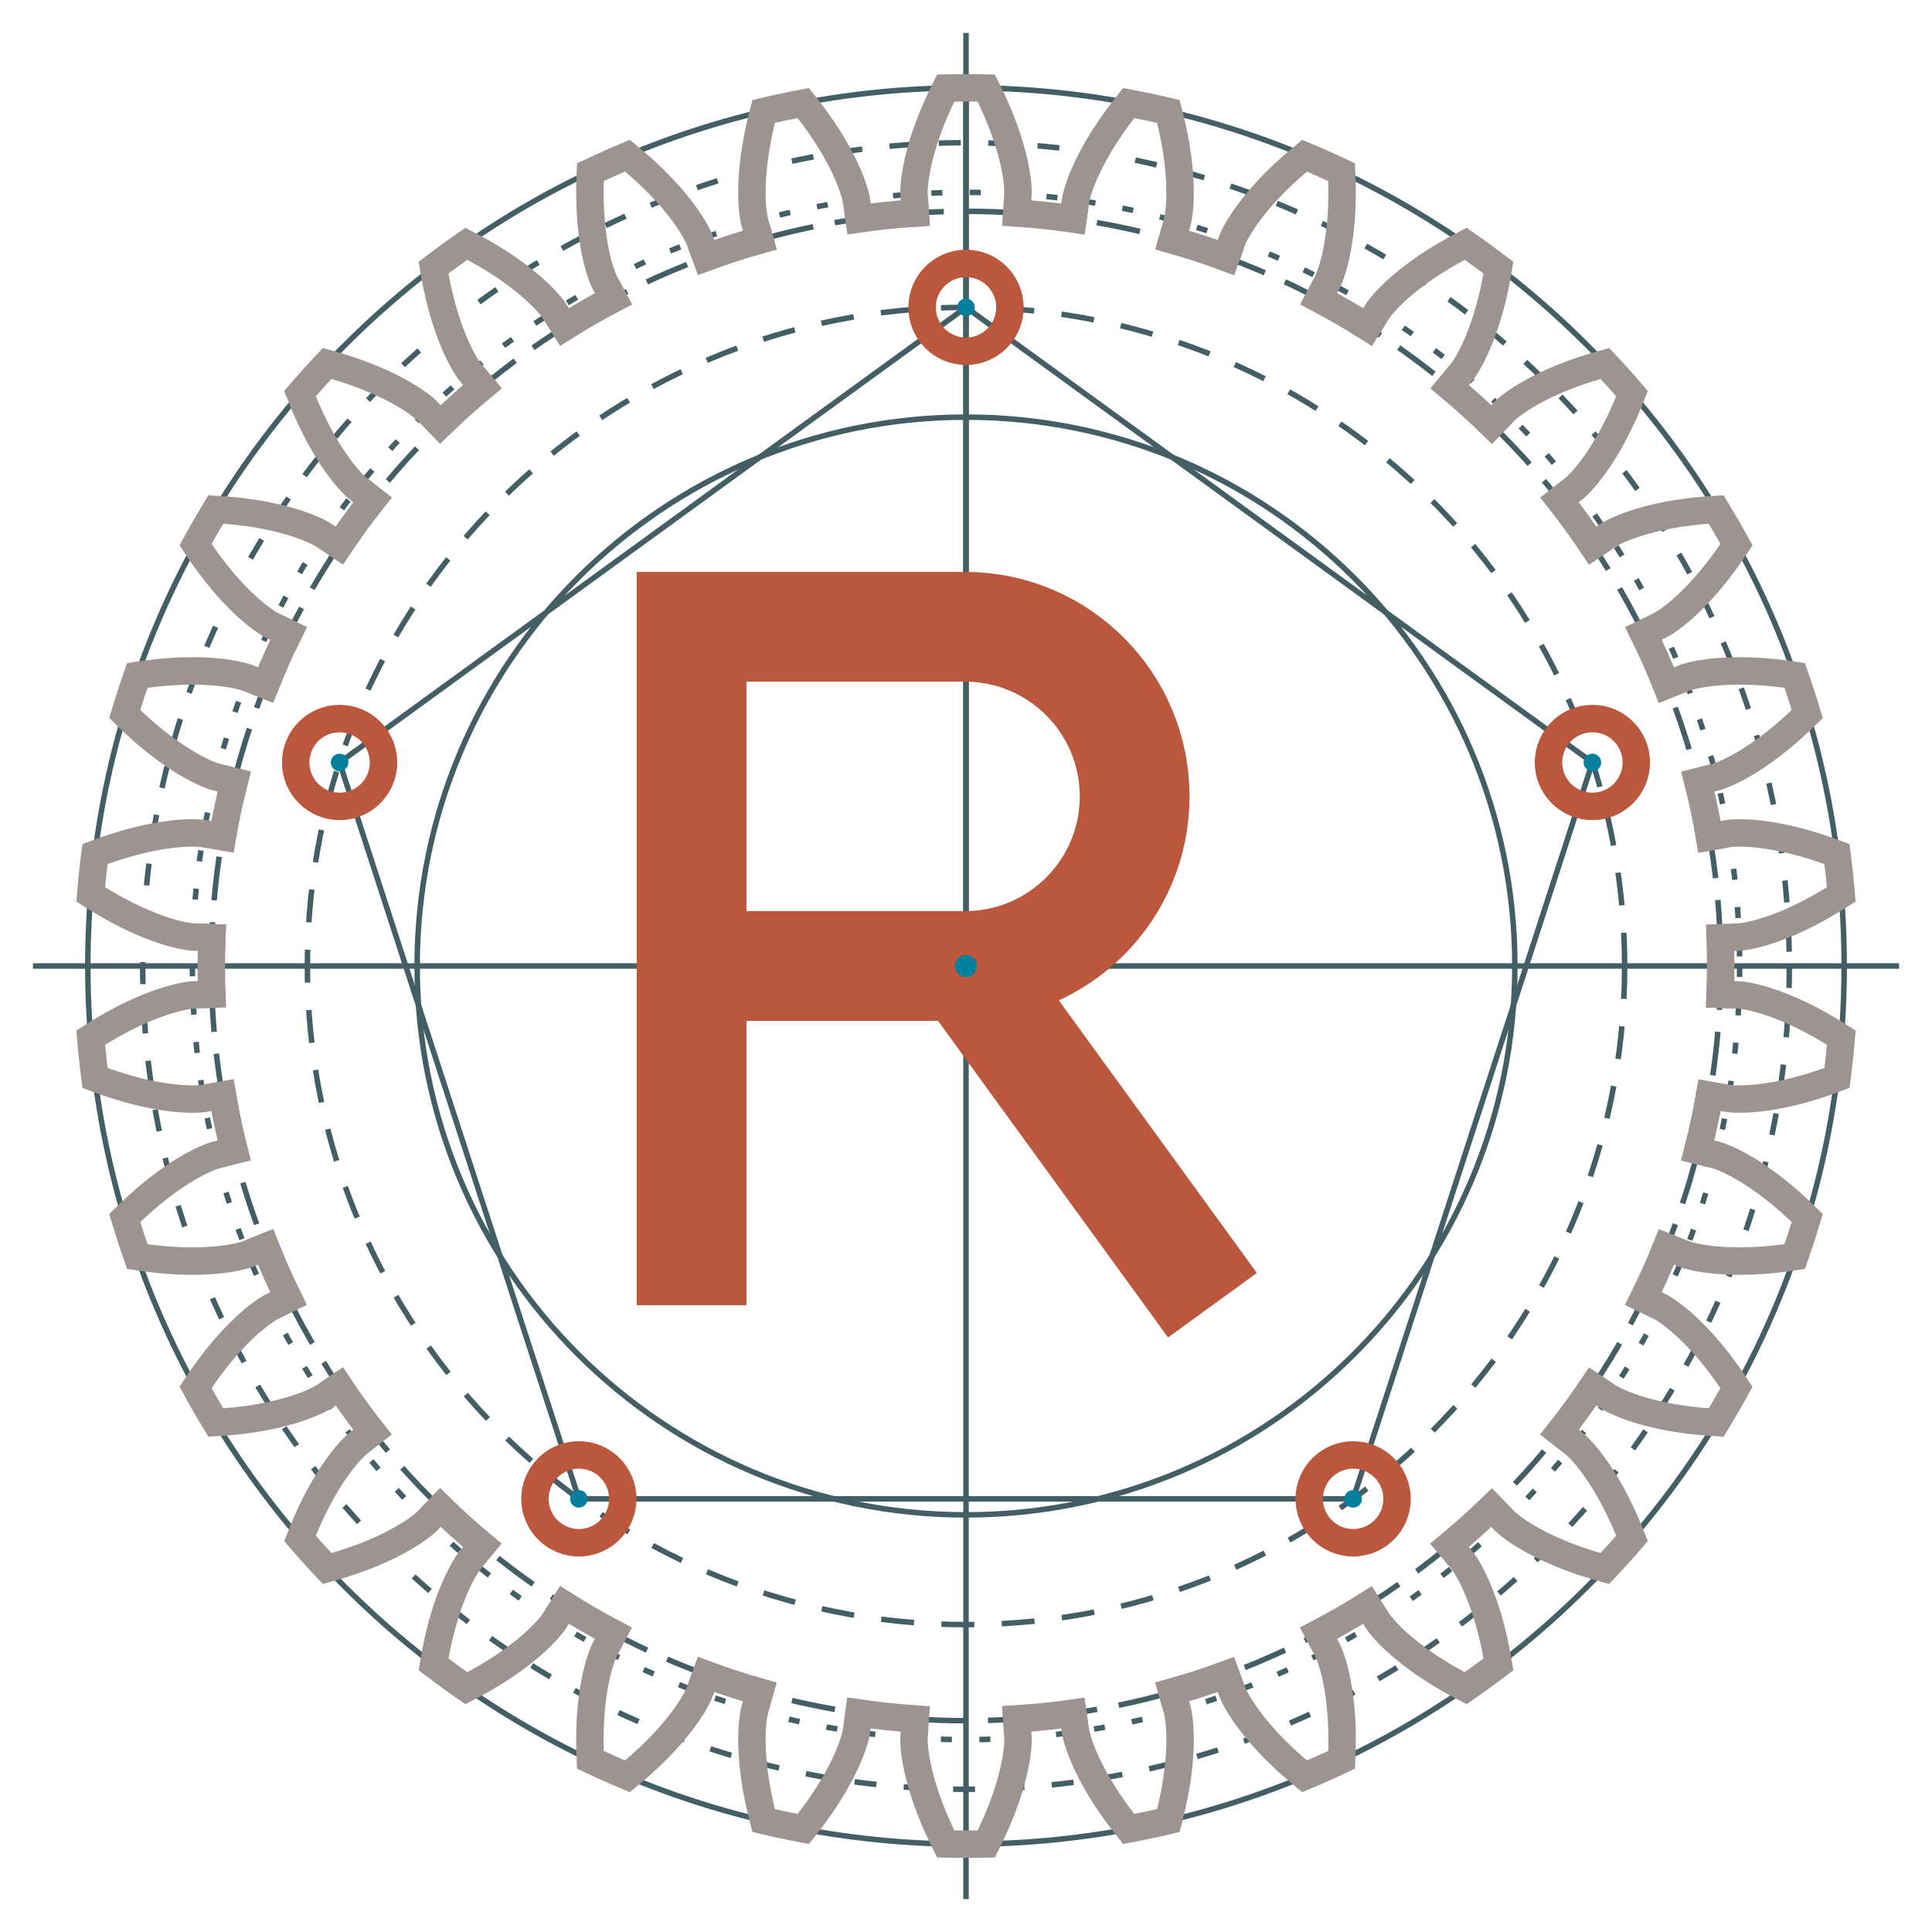
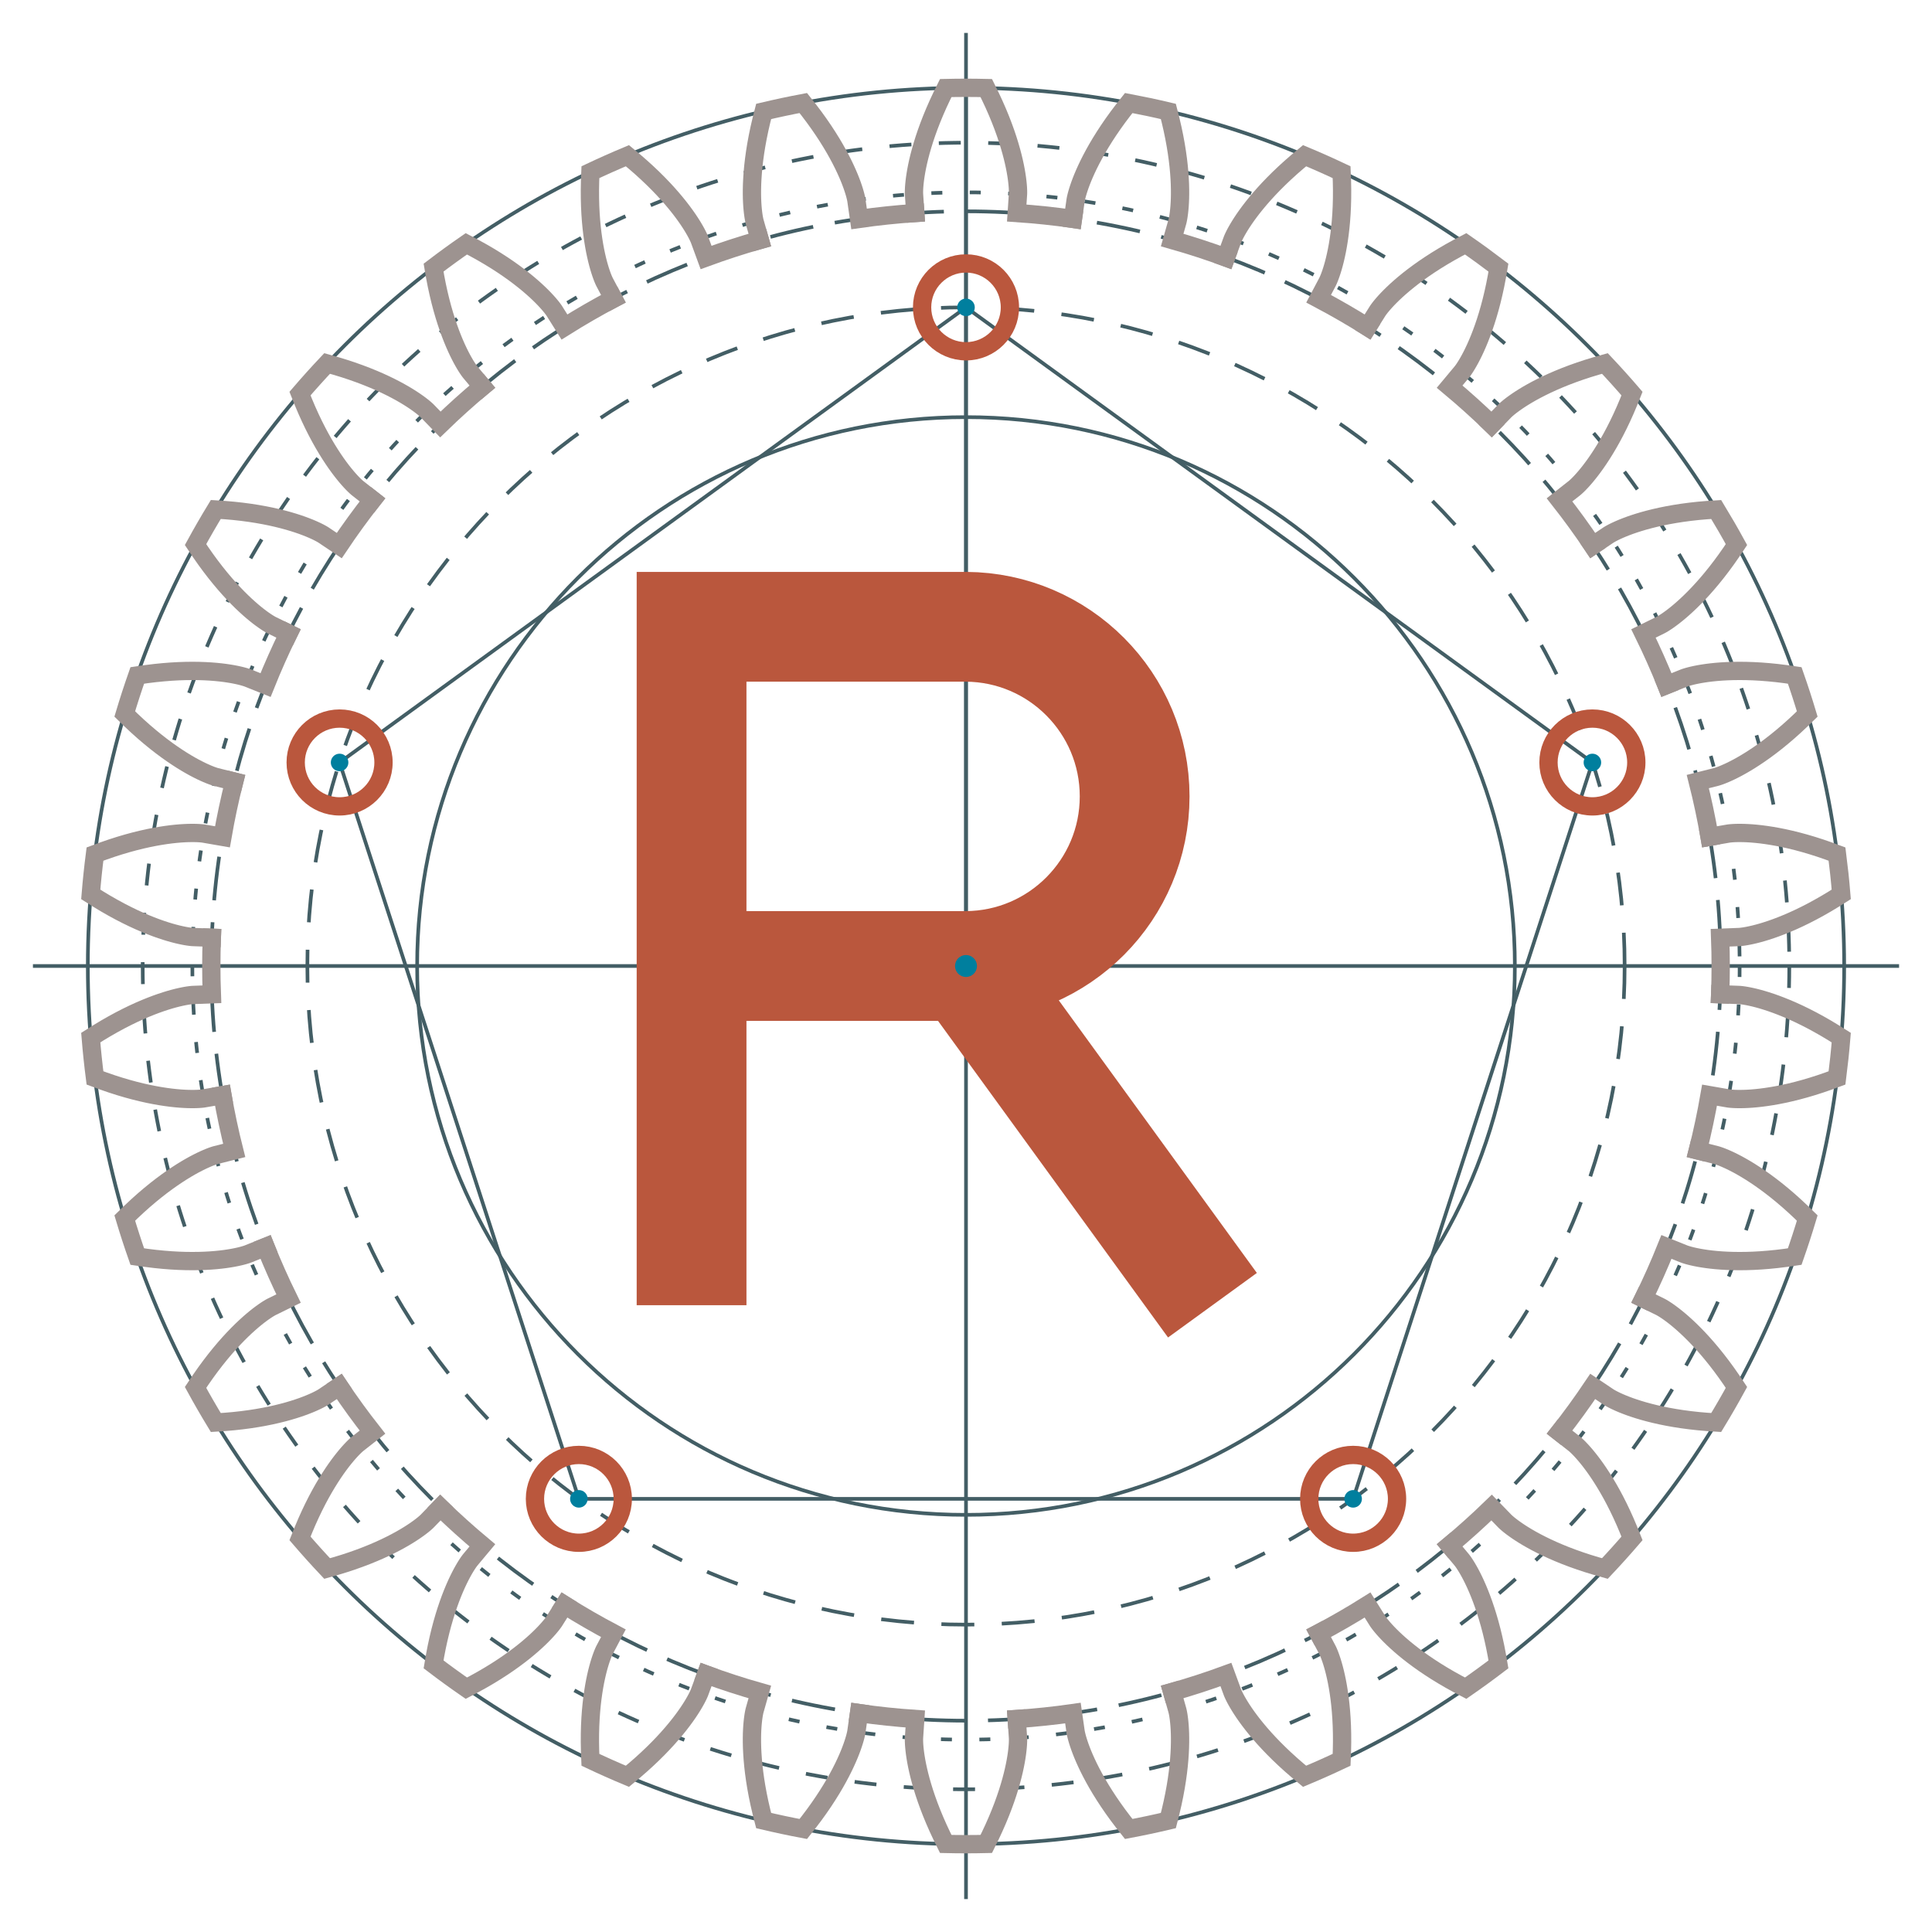
<svg xmlns="http://www.w3.org/2000/svg" width="1024" height="1024" viewBox="-176 -176 352 352" role="img" aria-labelledby="title desc">
  <style>.primary{stroke:#9d9390}.accent{stroke:#ba573d}.signal{fill:#007f9e}.guide{stroke:#435e65}</style>
  <defs>
    <path id="tooth" d="M -9.242,-137.189 L -9.474,-140.635 L -9.476,-140.67 L -9.479,-140.776 L -9.481,-140.953 L -9.478,-141.2 L -9.468,-141.517 L -9.446,-141.905 L -9.41,-142.362 L -9.356,-142.889 L -9.283,-143.485 L -9.185,-144.148 L -9.062,-144.879 L -8.908,-145.677 L -8.722,-146.539 L -8.5,-147.466 L -8.239,-148.456 L -7.937,-149.508 L -7.591,-150.62 L -7.197,-151.791 L -6.753,-153.019 L -6.256,-154.303 L -5.703,-155.641 L -5.093,-157.03 L -4.421,-158.47 L -3.687,-159.958 A 160 160 0 0 1 3.687,-159.958 L 4.421,-158.47 L 5.093,-157.03 L 5.703,-155.641 L 6.256,-154.303 L 6.753,-153.019 L 7.197,-151.791 L 7.591,-150.62 L 7.937,-149.508 L 8.239,-148.456 L 8.5,-147.466 L 8.722,-146.539 L 8.908,-145.677 L 9.062,-144.879 L 9.185,-144.148 L 9.283,-143.485 L 9.356,-142.889 L 9.41,-142.362 L 9.446,-141.905 L 9.468,-141.517 L 9.478,-141.2 L 9.481,-140.953 L 9.479,-140.776 L 9.476,-140.67 L 9.474,-140.635 L 9.242,-137.189 A 137.5 137.5 0 0 1 19.483,-136.113" />
  </defs>
-   <g class="guide" fill="none" stroke-width="1">
+   <g class="guide" fill="none" stroke-width="0.667">
    <path d="M -170 0 H 170 M 0 -170 V 170" />
    <circle r="160" />
    <circle r="150" stroke-dasharray="4 5" />
    <circle r="140.954" stroke-dasharray="2 5" />
    <circle r="137.5" stroke-dasharray="8 4" />
    <circle r="100" />
    <circle r="120" stroke-dasharray="6 5" />
    <polygon points="0,-120 114.127,-37.082 70.534,97.082 -70.534,97.082 -114.127,-37.082" />
    <path d="M 0 0 L 0,-160" />
  </g>
-   <g class="primary" fill="none" stroke-width="5" stroke-linecap="square" stroke-linejoin="miter">
+   <g class="primary" fill="none" stroke-width="3.333" stroke-linecap="square" stroke-linejoin="miter">
    <use href="#tooth" transform="rotate(0)" />
    <use href="#tooth" transform="rotate(12)" />
    <use href="#tooth" transform="rotate(24)" />
    <use href="#tooth" transform="rotate(36)" />
    <use href="#tooth" transform="rotate(48)" />
    <use href="#tooth" transform="rotate(60)" />
    <use href="#tooth" transform="rotate(72)" />
    <use href="#tooth" transform="rotate(84)" />
    <use href="#tooth" transform="rotate(96)" />
    <use href="#tooth" transform="rotate(108)" />
    <use href="#tooth" transform="rotate(120)" />
    <use href="#tooth" transform="rotate(132)" />
    <use href="#tooth" transform="rotate(144)" />
    <use href="#tooth" transform="rotate(156)" />
    <use href="#tooth" transform="rotate(168)" />
    <use href="#tooth" transform="rotate(180)" />
    <use href="#tooth" transform="rotate(192)" />
    <use href="#tooth" transform="rotate(204)" />
    <use href="#tooth" transform="rotate(216)" />
    <use href="#tooth" transform="rotate(228)" />
    <use href="#tooth" transform="rotate(240)" />
    <use href="#tooth" transform="rotate(252)" />
    <use href="#tooth" transform="rotate(264)" />
    <use href="#tooth" transform="rotate(276)" />
    <use href="#tooth" transform="rotate(288)" />
    <use href="#tooth" transform="rotate(300)" />
    <use href="#tooth" transform="rotate(312)" />
    <use href="#tooth" transform="rotate(324)" />
    <use href="#tooth" transform="rotate(336)" />
    <use href="#tooth" transform="rotate(348)" />
  </g>
-   <g class="accent" fill="none" stroke-width="5" stroke-linecap="butt" stroke-linejoin="miter">
+   <g class="accent" fill="none" stroke-width="3.333" stroke-linecap="butt" stroke-linejoin="miter">
    <circle cx="0" cy="-120" r="8" />
    <circle cx="114.127" cy="-37.082" r="8" />
    <circle cx="70.534" cy="97.082" r="8" />
    <circle cx="-70.534" cy="97.082" r="8" />
    <circle cx="-114.127" cy="-37.082" r="8" />
    <path d="M -50 61.803 V -61.803 H 0 A 30.902 30.902 0 0 1 0 0 H -50 M 0 0 L 44.903 61.803" stroke-width="20" />
  </g>
  <g class="signal">
    <circle cx="0" cy="-120" r="1.6" />
    <circle cx="114.127" cy="-37.082" r="1.6" />
    <circle cx="70.534" cy="97.082" r="1.6" />
    <circle cx="-70.534" cy="97.082" r="1.6" />
    <circle cx="-114.127" cy="-37.082" r="1.6" />
    <circle r="2" />
  </g>
</svg>
